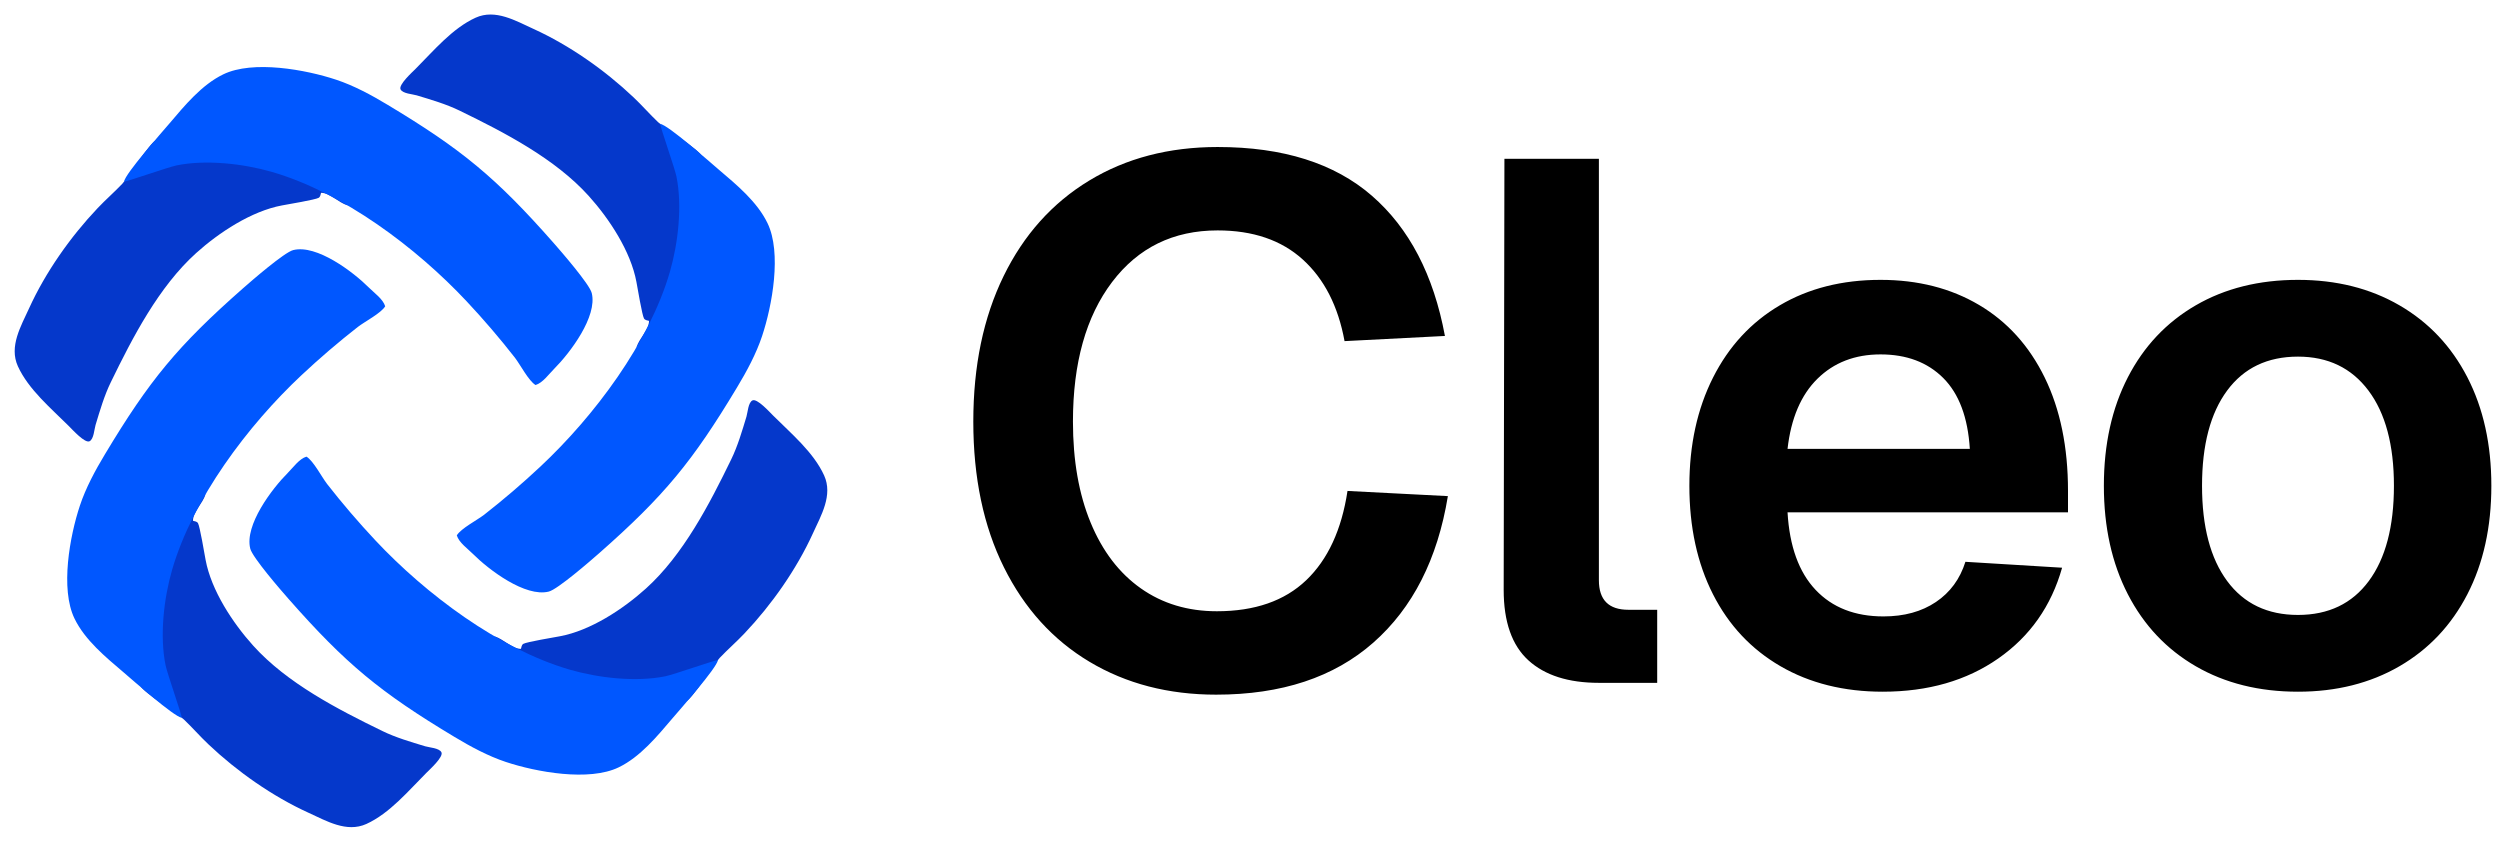
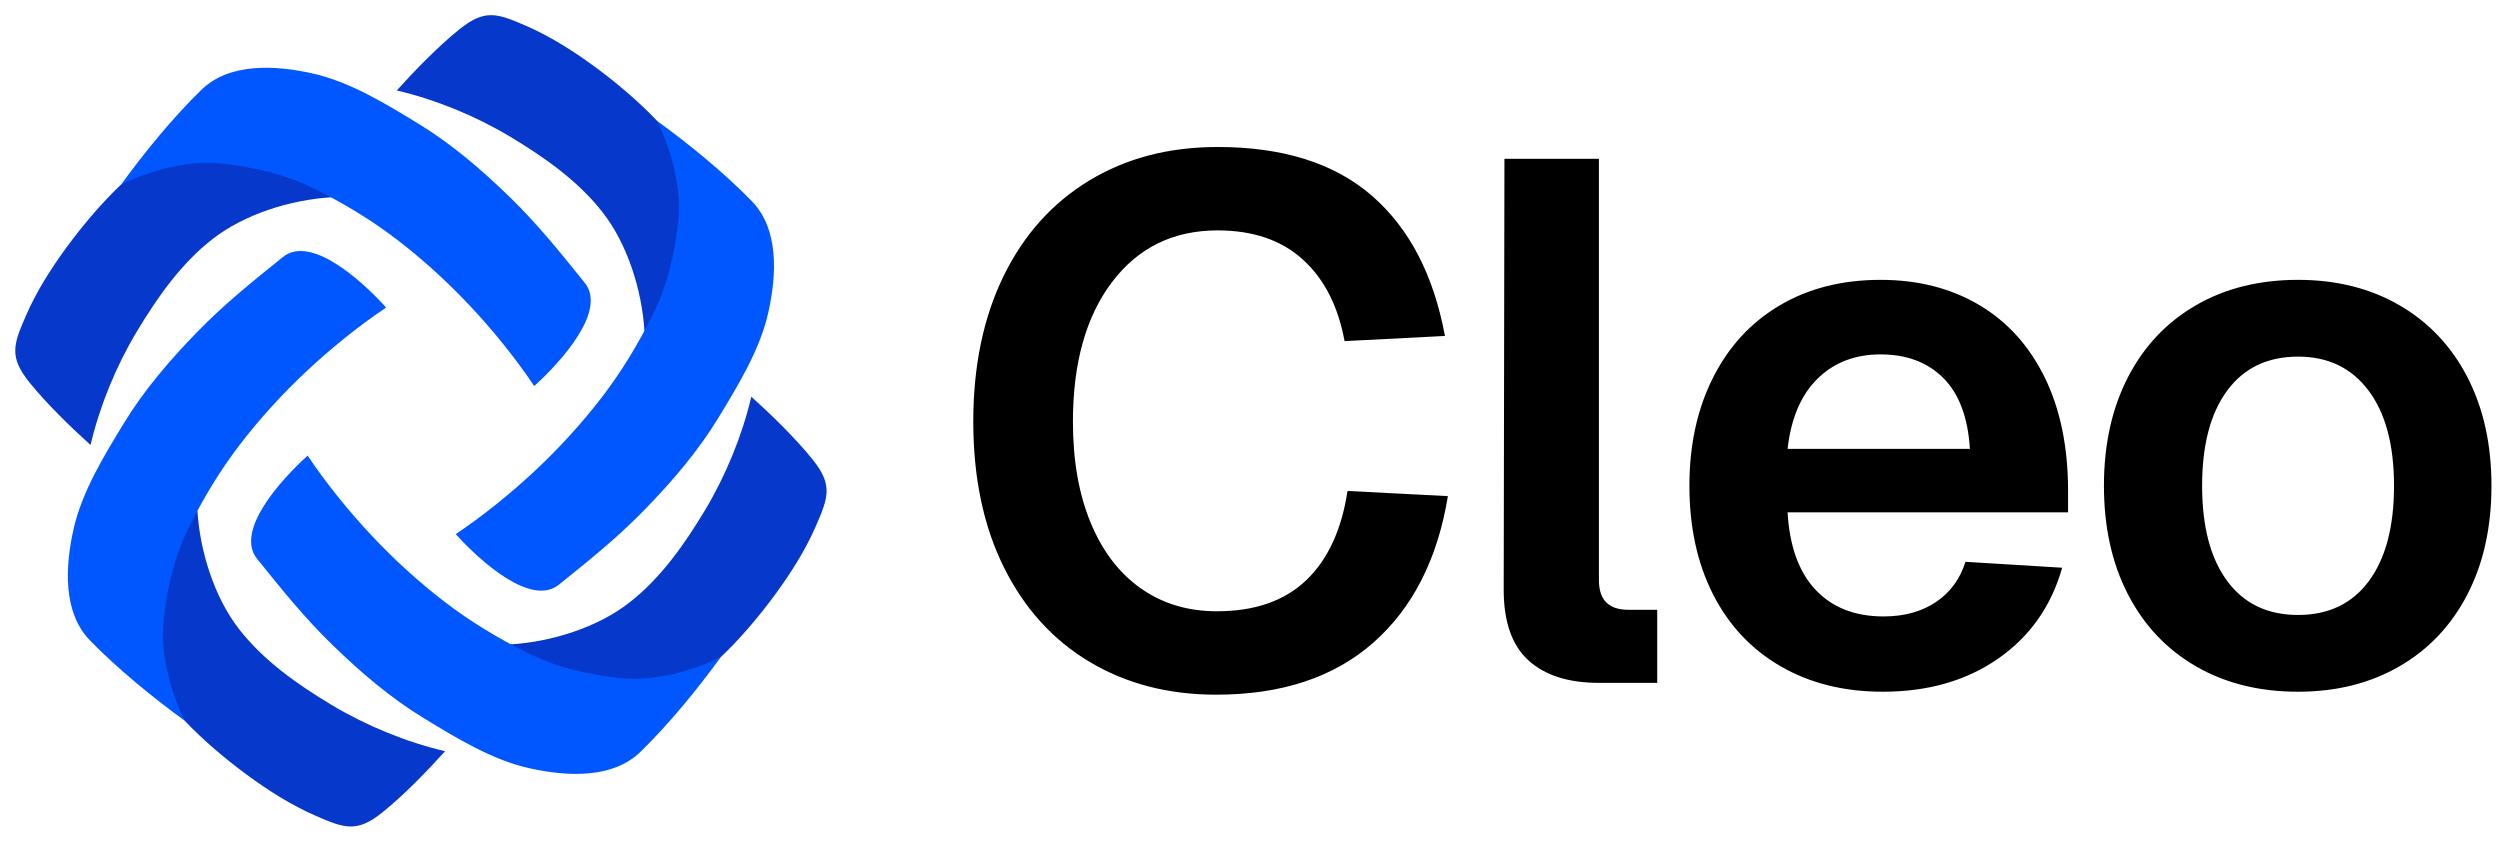
- <svg xmlns="http://www.w3.org/2000/svg" viewBox="-99.2 -99.2 589.23 198.4" width="1200" height="404">
-   <path fill="#0538CB" d="M-17.38,-50.82C-19.41,-51.41 -21.47,-53.75 -23.56,-53.75C-23.67,-53.34 -23.72,-52.82 -24.12,-52.57C-24.85,-52.13 -31.4,-51.03 -32.75,-50.78C-39.97,-49.44 -47.64,-44.38 -53,-39.55C-61.82,-31.6 -67.99,-19.64 -73.11,-9.12C-74.66,-5.95 -75.7,-2.37 -76.72,1C-77.02,2 -77.12,4.28 -78.12,4.81C-79.21,5.37 -82.17,2.07 -83,1.25C-87.19,-2.94 -92.53,-7.38 -95.03,-12.88C-97.14,-17.54 -94.3,-22.31 -92.38,-26.53C-88.52,-35 -82.66,-43.35 -76.24,-50.12C-74.36,-52.11 -72.28,-53.91 -70.41,-55.88C-69.33,-57 -64.02,-65.42 -62.52,-66.12C-57.52,-68.48 -48.14,-67.7 -42.75,-67.17C-36.59,-66.56 -24.89,-63.43 -19.86,-59.75C-17.85,-58.28 -14.99,-52.81 -17.38,-50.82ZM50.82,-17.38C51.41,-19.41 53.75,-21.47 53.75,-23.56C53.34,-23.67 52.82,-23.72 52.57,-24.12C52.13,-24.85 51.03,-31.4 50.78,-32.75C49.44,-39.97 44.38,-47.64 39.55,-53C31.6,-61.82 19.64,-67.99 9.12,-73.11C5.95,-74.66 2.37,-75.7 -1,-76.72C-2,-77.02 -4.28,-77.12 -4.81,-78.12C-5.37,-79.21 -2.07,-82.17 -1.25,-83C2.94,-87.19 7.38,-92.53 12.88,-95.03C17.54,-97.14 22.31,-94.3 26.53,-92.38C35,-88.52 43.35,-82.66 50.12,-76.24C52.11,-74.36 53.91,-72.28 55.88,-70.41C57,-69.33 65.42,-64.02 66.12,-62.52C68.48,-57.52 67.7,-48.14 67.17,-42.75C66.56,-36.59 63.43,-24.89 59.75,-19.86C58.28,-17.85 52.81,-14.99 50.82,-17.38ZM17.38,50.82C19.41,51.41 21.47,53.75 23.56,53.75C23.67,53.34 23.72,52.82 24.12,52.57C24.85,52.13 31.4,51.03 32.75,50.78C39.97,49.44 47.64,44.38 53,39.55C61.82,31.6 67.99,19.64 73.11,9.12C74.66,5.95 75.7,2.37 76.72,-1C77.02,-2 77.12,-4.28 78.12,-4.81C79.21,-5.37 82.17,-2.07 83,-1.25C87.19,2.94 92.53,7.38 95.03,12.88C97.14,17.54 94.3,22.31 92.38,26.53C88.52,35 82.66,43.35 76.24,50.12C74.36,52.11 72.28,53.91 70.41,55.88C69.33,57 64.02,65.42 62.52,66.12C57.52,68.48 48.14,67.7 42.75,67.17C36.59,66.56 24.89,63.43 19.86,59.75C17.85,58.28 14.99,52.81 17.38,50.82ZM-50.82,17.38C-51.41,19.41 -53.75,21.47 -53.75,23.56C-53.34,23.67 -52.82,23.72 -52.57,24.12C-52.13,24.85 -51.03,31.4 -50.78,32.75C-49.44,39.97 -44.38,47.64 -39.55,53C-31.6,61.82 -19.64,67.99 -9.12,73.11C-5.95,74.66 -2.37,75.7 1,76.72C2,77.02 4.28,77.12 4.81,78.12C5.37,79.21 2.07,82.17 1.25,83C-2.94,87.19 -7.38,92.53 -12.88,95.03C-17.54,97.14 -22.31,94.3 -26.53,92.38C-35,88.52 -43.35,82.66 -50.12,76.24C-52.11,74.36 -53.91,72.28 -55.88,70.41C-57,69.33 -65.42,64.02 -66.12,62.52C-68.48,57.52 -67.7,48.14 -67.17,42.75C-66.56,36.59 -63.43,24.89 -59.75,19.86C-58.28,17.85 -52.81,14.99 -50.82,17.38Z" />
-   <path fill="#0057FF" d="M27,-8.44C25.37,-9.42 23.41,-13.23 22.14,-14.88C18.54,-19.49 14.75,-23.91 10.75,-28.18C-1.12,-40.84 -18.34,-53.79 -35.12,-58.67C-41.87,-60.62 -50.69,-61.63 -57.62,-60.21C-59.58,-59.81 -69.48,-56.32 -70,-56.39C-69.7,-58.31 -61.08,-68 -59.28,-70.12C-55.69,-74.34 -51.68,-79.22 -46.62,-81.67C-39.61,-85.08 -27.13,-82.78 -20,-80.41C-15.83,-79.03 -11.64,-76.77 -7.88,-74.5C9.59,-64.01 17.69,-57.34 31.2,-42C32.96,-40 39.74,-32.2 40.25,-30.12C41.63,-24.6 35.15,-16.02 31.38,-12.25C30.14,-11.01 28.7,-8.95 27,-8.44ZM8.44,27C9.42,25.37 13.23,23.41 14.88,22.14C19.49,18.54 23.91,14.75 28.18,10.75C40.84,-1.12 53.79,-18.34 58.67,-35.12C60.62,-41.87 61.63,-50.69 60.21,-57.62C59.81,-59.58 56.32,-69.48 56.39,-70C58.31,-69.7 68,-61.08 70.12,-59.28C74.34,-55.69 79.22,-51.68 81.67,-46.62C85.08,-39.61 82.78,-27.13 80.41,-20C79.03,-15.83 76.77,-11.64 74.5,-7.88C64.01,9.59 57.34,17.69 42,31.2C40,32.96 32.2,39.74 30.12,40.25C24.6,41.63 16.02,35.15 12.25,31.38C11.01,30.14 8.95,28.7 8.44,27ZM-27,8.44C-25.37,9.42 -23.41,13.23 -22.14,14.88C-18.54,19.49 -14.75,23.91 -10.75,28.18C1.12,40.84 18.34,53.79 35.12,58.67C41.87,60.62 50.69,61.63 57.62,60.21C59.58,59.81 69.48,56.32 70,56.39C69.7,58.31 61.08,68 59.28,70.12C55.69,74.34 51.68,79.22 46.62,81.67C39.61,85.08 27.13,82.78 20,80.41C15.83,79.03 11.64,76.77 7.88,74.5C-9.59,64.01 -17.69,57.34 -31.2,42C-32.96,40 -39.74,32.2 -40.25,30.12C-41.63,24.6 -35.15,16.02 -31.38,12.25C-30.14,11.01 -28.7,8.95 -27,8.44ZM-8.44,-27C-9.42,-25.37 -13.23,-23.41 -14.88,-22.14C-19.49,-18.54 -23.91,-14.75 -28.18,-10.75C-40.84,1.12 -53.79,18.34 -58.67,35.12C-60.62,41.87 -61.63,50.69 -60.21,57.62C-59.81,59.58 -56.32,69.48 -56.39,70C-58.31,69.7 -68,61.08 -70.12,59.28C-74.34,55.69 -79.22,51.68 -81.67,46.62C-85.08,39.61 -82.78,27.13 -80.41,20C-79.03,15.83 -76.77,11.64 -74.5,7.88C-64.01,-9.59 -57.34,-17.69 -42,-31.2C-40,-32.96 -32.2,-39.74 -30.12,-40.25C-24.6,-41.63 -16.02,-35.15 -12.25,-31.38C-11.01,-30.14 -8.95,-28.7 -8.44,-27Z" />
-   <path fill="#000" d="M130.192 0.174Q130.192 -19.486 137.325 -34.1Q144.458 -48.714 157.507 -56.63Q170.555 -64.546 187.779 -64.546Q210.918 -64.546 224.14 -53.063Q237.363 -41.581 241.364 -20.007L217.703 -18.79Q215.441 -31.142 207.873 -38.014Q200.305 -44.886 187.779 -44.886Q172.121 -44.886 162.9 -32.708Q153.679 -20.529 153.679 0.174Q153.679 13.918 157.855 24.009Q162.03 34.1 169.685 39.493Q177.34 44.886 187.605 44.886Q201.001 44.886 208.656 37.579Q216.311 30.272 218.399 16.528L242.06 17.746Q238.407 40.015 224.488 52.28Q210.57 64.546 187.431 64.546Q170.555 64.546 157.594 56.804Q144.632 49.062 137.412 34.535Q130.192 20.007 130.192 0.174ZM255.213 39.841 255.387 -61.762H277.656V37.579Q277.656 44.538 284.615 44.538H291.4V61.762H277.656Q266.869 61.762 261.041 56.456Q255.213 51.15 255.213 39.841ZM298.986 15.31Q298.986 0.87 304.553 -10.178Q310.12 -21.225 320.298 -27.228Q330.476 -33.23 344.046 -33.23Q357.268 -33.23 367.272 -27.315Q377.276 -21.399 382.756 -10.178Q388.236 1.044 388.236 16.528V21.573H322.125Q322.821 33.578 328.736 39.841Q334.651 46.104 344.742 46.104Q352.049 46.104 357.094 42.712Q362.14 39.319 364.054 33.23L386.845 34.622Q383.017 48.192 371.796 56.021Q360.574 63.85 344.568 63.85Q330.824 63.85 320.472 57.848Q310.12 51.845 304.553 40.885Q298.986 29.924 298.986 15.31ZM344.046 -15.658Q334.999 -15.658 329.171 -9.917Q323.343 -4.175 322.125 6.611H365.097Q364.401 -4.523 358.834 -10.091Q353.267 -15.658 344.046 -15.658ZM396.692 15.31Q396.692 0.696 402.346 -10.265Q408 -21.225 418.352 -27.228Q428.704 -33.23 442.448 -33.23Q456.018 -33.23 466.37 -27.228Q476.722 -21.225 482.376 -10.265Q488.03 0.696 488.03 15.31Q488.03 29.924 482.376 40.885Q476.722 51.845 466.37 57.848Q456.018 63.85 442.448 63.85Q428.704 63.85 418.352 57.848Q408 51.845 402.346 40.885Q396.692 29.924 396.692 15.31ZM465.065 15.31Q465.065 0.87 459.063 -7.133Q453.061 -15.136 442.448 -15.136Q431.661 -15.136 425.746 -7.133Q419.831 0.87 419.831 15.31Q419.831 29.75 425.746 37.753Q431.661 45.756 442.448 45.756Q453.235 45.756 459.15 37.753Q465.065 29.75 465.065 15.31Z" />
+ <svg xmlns="http://www.w3.org/2000/svg" viewBox="-99.6 -99.6 591.639 199.2" width="1200" height="404">
+   <g transform="rotate(0)">
+     <path fill="#0538CB" d="M-78.19,5.72C-82.85,1.53 -88.68,-4.15 -92.65,-9.09C-97.51,-15.13 -96.46,-18.05 -93.52,-24.81C-90.96,-30.70 -87.45,-36.19 -83.75,-41.22C-80.04,-46.27 -75.52,-51.61 -70.96,-55.93L-70.64,-56.17L-70.31,-56.41L-69.98,-56.65L-69.64,-56.89L-69.30,-57.13L-68.96,-57.37L-68.61,-57.61L-68.26,-57.85L-67.91,-58.09L-67.55,-58.33L-67.19,-58.57L-66.83,-58.79L-66.43,-58.94L-66.03,-59.09L-65.63,-59.23L-65.23,-59.37L-64.82,-59.51L-64.41,-59.64L-64.00,-59.77L-63.59,-59.90L-63.18,-60.03L-62.77,-60.15L-62.35,-60.27L-61.94,-60.38L-61.52,-60.50L-61.10,-60.61L-60.68,-60.71L-60.26,-60.81L-59.84,-60.91L-59.42,-61.01L-58.99,-61.10L-58.57,-61.19L-58.15,-61.27L-57.72,-61.35L-57.30,-61.43L-56.87,-61.50L-56.45,-61.57L-56.02,-61.63L-55.60,-61.69L-55.17,-61.74L-54.74,-61.79L-54.32,-61.84L-53.89,-61.88L-53.47,-61.92L-53.05,-61.95L-52.62,-61.98L-52.20,-62.00L-51.78,-62.02L-51.36,-62.04L-50.94,-62.05L-50.52,-62.05L-50.10,-62.05L-49.68,-62.04L-49.27,-62.03L-48.85,-62.01L-48.44,-61.99L-48.03,-61.96L-47.62,-61.93L-47.22,-61.89L-47.21,-61.89L-46.81,-61.85L-46.42,-61.81L-46.02,-61.76L-45.62,-61.71L-45.23,-61.67L-44.83,-61.61L-44.44,-61.56L-44.05,-61.51L-43.65,-61.45L-43.26,-61.40L-42.87,-61.34L-42.48,-61.27L-42.08,-61.21L-41.69,-61.15L-41.30,-61.08L-40.91,-61.01L-40.52,-60.94L-40.13,-60.86L-39.75,-60.79L-39.36,-60.71L-38.97,-60.63L-38.58,-60.55L-38.20,-60.46L-37.81,-60.38L-37.43,-60.29L-37.04,-60.20L-36.66,-60.10L-36.27,-60.01L-35.89,-59.91L-35.51,-59.81L-35.13,-59.71L-34.74,-59.60L-34.36,-59.49L-33.98,-59.38L-33.60,-59.27L-33.22,-59.16L-32.85,-59.04L-32.47,-58.92L-32.09,-58.80L-31.71,-58.67L-31.34,-58.54L-30.96,-58.41L-30.59,-58.28L-30.21,-58.14L-29.84,-58.01L-29.47,-57.87L-29.10,-57.72L-28.72,-57.58L-28.35,-57.43L-27.98,-57.27L-27.61,-57.12L-27.25,-56.96L-26.88,-56.80L-26.51,-56.64L-26.14,-56.47L-25.78,-56.30L-25.41,-56.13L-25.05,-55.95L-24.69,-55.78L-24.68,-55.77L-24.62,-55.74L-24.55,-55.71L-24.49,-55.68L-24.42,-55.64L-24.35,-55.61L-24.29,-55.58L-24.22,-55.54L-24.16,-55.51L-24.09,-55.48L-24.03,-55.45L-23.96,-55.41L-23.89,-55.38L-23.83,-55.35L-23.76,-55.31L-23.70,-55.28L-23.63,-55.25L-23.56,-55.21L-23.50,-55.18L-23.43,-55.15L-23.37,-55.11L-23.30,-55.08L-23.24,-55.05L-23.17,-55.01L-23.11,-54.98L-23.04,-54.95L-22.97,-54.91L-22.91,-54.88L-22.84,-54.85L-22.78,-54.81L-22.71,-54.78L-22.65,-54.74L-22.58,-54.71L-22.52,-54.68L-22.45,-54.64L-22.39,-54.61L-22.32,-54.57L-22.26,-54.54L-22.19,-54.51L-22.13,-54.47L-22.06,-54.44L-22.00,-54.40L-21.93,-54.37L-21.87,-54.34L-21.80,-54.30L-21.73,-54.27L-21.67,-54.23L-21.60,-54.20L-21.54,-54.17L-21.47,-54.13L-21.41,-54.10L-21.35,-54.06L-21.28,-54.03L-21.22,-53.99L-21.15,-53.96L-21.09,-53.92L-21.02,-53.89L-20.96,-53.86L-20.89,-53.82L-21.30,-52.90C-30.97,-52.29 -41.81,-48.89 -49.36,-42.99C-56.82,-37.17 -62.40,-29.19 -67.25,-21.12C-72.14,-12.96 -76.03,-3.52 -78.19,5.72Z" />
+   </g>
+   <g transform="rotate(90)">
+     <path fill="#0538CB" d="M-78.19,5.72C-82.85,1.53 -88.68,-4.15 -92.65,-9.09C-97.51,-15.13 -96.46,-18.05 -93.52,-24.81C-90.96,-30.70 -87.45,-36.19 -83.75,-41.22C-80.04,-46.27 -75.52,-51.61 -70.96,-55.93L-70.64,-56.17L-70.31,-56.41L-69.98,-56.65L-69.64,-56.89L-69.30,-57.13L-68.96,-57.37L-68.61,-57.61L-68.26,-57.85L-67.91,-58.09L-67.55,-58.33L-67.19,-58.57L-66.83,-58.79L-66.43,-58.94L-66.03,-59.09L-65.63,-59.23L-65.23,-59.37L-64.82,-59.51L-64.41,-59.64L-64.00,-59.77L-63.59,-59.90L-63.18,-60.03L-62.77,-60.15L-62.35,-60.27L-61.94,-60.38L-61.52,-60.50L-61.10,-60.61L-60.68,-60.71L-60.26,-60.81L-59.84,-60.91L-59.42,-61.01L-58.99,-61.10L-58.57,-61.19L-58.15,-61.27L-57.72,-61.35L-57.30,-61.43L-56.87,-61.50L-56.45,-61.57L-56.02,-61.63L-55.60,-61.69L-55.17,-61.74L-54.74,-61.79L-54.32,-61.84L-53.89,-61.88L-53.47,-61.92L-53.05,-61.95L-52.62,-61.98L-52.20,-62.00L-51.78,-62.02L-51.36,-62.04L-50.94,-62.05L-50.52,-62.05L-50.10,-62.05L-49.68,-62.04L-49.27,-62.03L-48.85,-62.01L-48.44,-61.99L-48.03,-61.96L-47.62,-61.93L-47.22,-61.89L-47.21,-61.89L-46.81,-61.85L-46.42,-61.81L-46.02,-61.76L-45.62,-61.71L-45.23,-61.67L-44.83,-61.61L-44.44,-61.56L-44.05,-61.51L-43.65,-61.45L-43.26,-61.40L-42.87,-61.34L-42.48,-61.27L-42.08,-61.21L-41.69,-61.15L-41.30,-61.08L-40.91,-61.01L-40.52,-60.94L-40.13,-60.86L-39.75,-60.79L-39.36,-60.71L-38.97,-60.63L-38.58,-60.55L-38.20,-60.46L-37.81,-60.38L-37.43,-60.29L-37.04,-60.20L-36.66,-60.10L-36.27,-60.01L-35.89,-59.91L-35.51,-59.81L-35.13,-59.71L-34.74,-59.60L-34.36,-59.49L-33.98,-59.38L-33.60,-59.27L-33.22,-59.16L-32.85,-59.04L-32.47,-58.92L-32.09,-58.80L-31.71,-58.67L-31.34,-58.54L-30.96,-58.41L-30.59,-58.28L-30.21,-58.14L-29.84,-58.01L-29.47,-57.87L-29.10,-57.72L-28.72,-57.58L-28.35,-57.43L-27.98,-57.27L-27.61,-57.12L-27.25,-56.96L-26.88,-56.80L-26.51,-56.64L-26.14,-56.47L-25.78,-56.30L-25.41,-56.13L-25.05,-55.95L-24.69,-55.78L-24.68,-55.77L-24.62,-55.74L-24.55,-55.71L-24.49,-55.68L-24.42,-55.64L-24.35,-55.61L-24.29,-55.58L-24.22,-55.54L-24.16,-55.51L-24.09,-55.48L-24.03,-55.45L-23.96,-55.41L-23.89,-55.38L-23.83,-55.35L-23.76,-55.31L-23.70,-55.28L-23.63,-55.25L-23.56,-55.21L-23.50,-55.18L-23.43,-55.15L-23.37,-55.11L-23.30,-55.08L-23.24,-55.05L-23.17,-55.01L-23.11,-54.98L-23.04,-54.95L-22.97,-54.91L-22.91,-54.88L-22.84,-54.85L-22.78,-54.81L-22.71,-54.78L-22.65,-54.74L-22.58,-54.71L-22.52,-54.68L-22.45,-54.64L-22.39,-54.61L-22.32,-54.57L-22.26,-54.54L-22.19,-54.51L-22.13,-54.47L-22.06,-54.44L-22.00,-54.40L-21.93,-54.37L-21.87,-54.34L-21.80,-54.30L-21.73,-54.27L-21.67,-54.23L-21.60,-54.20L-21.54,-54.17L-21.47,-54.13L-21.41,-54.10L-21.35,-54.06L-21.28,-54.03L-21.22,-53.99L-21.15,-53.96L-21.09,-53.92L-21.02,-53.89L-20.96,-53.86L-20.89,-53.82L-21.30,-52.90C-30.97,-52.29 -41.81,-48.89 -49.36,-42.99C-56.82,-37.17 -62.40,-29.19 -67.25,-21.12C-72.14,-12.96 -76.03,-3.52 -78.19,5.72Z" />
+   </g>
+   <g transform="rotate(180)">
+     <path fill="#0538CB" d="M-78.19,5.72C-82.85,1.53 -88.68,-4.15 -92.65,-9.09C-97.51,-15.13 -96.46,-18.05 -93.52,-24.81C-90.96,-30.70 -87.45,-36.19 -83.75,-41.22C-80.04,-46.27 -75.52,-51.61 -70.96,-55.93L-70.64,-56.17L-70.31,-56.41L-69.98,-56.65L-69.64,-56.89L-69.30,-57.13L-68.96,-57.37L-68.61,-57.61L-68.26,-57.85L-67.91,-58.09L-67.55,-58.33L-67.19,-58.57L-66.83,-58.79L-66.43,-58.94L-66.03,-59.09L-65.63,-59.23L-65.23,-59.37L-64.82,-59.51L-64.41,-59.64L-64.00,-59.77L-63.59,-59.90L-63.18,-60.03L-62.77,-60.15L-62.35,-60.27L-61.94,-60.38L-61.52,-60.50L-61.10,-60.61L-60.68,-60.71L-60.26,-60.81L-59.84,-60.91L-59.42,-61.01L-58.99,-61.10L-58.57,-61.19L-58.15,-61.27L-57.72,-61.35L-57.30,-61.43L-56.87,-61.50L-56.45,-61.57L-56.02,-61.63L-55.60,-61.69L-55.17,-61.74L-54.74,-61.79L-54.32,-61.84L-53.89,-61.88L-53.47,-61.92L-53.05,-61.95L-52.62,-61.98L-52.20,-62.00L-51.78,-62.02L-51.36,-62.04L-50.94,-62.05L-50.52,-62.05L-50.10,-62.05L-49.68,-62.04L-49.27,-62.03L-48.85,-62.01L-48.44,-61.99L-48.03,-61.96L-47.62,-61.93L-47.22,-61.89L-47.21,-61.89L-46.81,-61.85L-46.42,-61.81L-46.02,-61.76L-45.62,-61.71L-45.23,-61.67L-44.83,-61.61L-44.44,-61.56L-44.05,-61.51L-43.65,-61.45L-43.26,-61.40L-42.87,-61.34L-42.48,-61.27L-42.08,-61.21L-41.69,-61.15L-41.30,-61.08L-40.91,-61.01L-40.52,-60.94L-40.13,-60.86L-39.75,-60.79L-39.36,-60.71L-38.97,-60.63L-38.58,-60.55L-38.20,-60.46L-37.81,-60.38L-37.43,-60.29L-37.04,-60.20L-36.66,-60.10L-36.27,-60.01L-35.89,-59.91L-35.51,-59.81L-35.13,-59.71L-34.74,-59.60L-34.36,-59.49L-33.98,-59.38L-33.60,-59.27L-33.22,-59.16L-32.85,-59.04L-32.47,-58.92L-32.09,-58.80L-31.71,-58.67L-31.34,-58.54L-30.96,-58.41L-30.59,-58.28L-30.21,-58.14L-29.84,-58.01L-29.47,-57.87L-29.10,-57.72L-28.72,-57.58L-28.35,-57.43L-27.98,-57.27L-27.61,-57.12L-27.25,-56.96L-26.88,-56.80L-26.51,-56.64L-26.14,-56.47L-25.78,-56.30L-25.41,-56.13L-25.05,-55.95L-24.69,-55.78L-24.68,-55.77L-24.62,-55.74L-24.55,-55.71L-24.49,-55.68L-24.42,-55.64L-24.35,-55.61L-24.29,-55.58L-24.22,-55.54L-24.16,-55.51L-24.09,-55.48L-24.03,-55.45L-23.96,-55.41L-23.89,-55.38L-23.83,-55.35L-23.76,-55.31L-23.70,-55.28L-23.63,-55.25L-23.56,-55.21L-23.50,-55.18L-23.43,-55.15L-23.37,-55.11L-23.30,-55.08L-23.24,-55.05L-23.17,-55.01L-23.11,-54.98L-23.04,-54.95L-22.97,-54.91L-22.91,-54.88L-22.84,-54.85L-22.78,-54.81L-22.71,-54.78L-22.65,-54.74L-22.58,-54.71L-22.52,-54.68L-22.45,-54.64L-22.39,-54.61L-22.32,-54.57L-22.26,-54.54L-22.19,-54.51L-22.13,-54.47L-22.06,-54.44L-22.00,-54.40L-21.93,-54.37L-21.87,-54.34L-21.80,-54.30L-21.73,-54.27L-21.67,-54.23L-21.60,-54.20L-21.54,-54.17L-21.47,-54.13L-21.41,-54.10L-21.35,-54.06L-21.28,-54.03L-21.22,-53.99L-21.15,-53.96L-21.09,-53.92L-21.02,-53.89L-20.96,-53.86L-20.89,-53.82L-21.30,-52.90C-30.97,-52.29 -41.81,-48.89 -49.36,-42.99C-56.82,-37.17 -62.40,-29.19 -67.25,-21.12C-72.14,-12.96 -76.03,-3.52 -78.19,5.72Z" />
+   </g>
+   <g transform="rotate(270)">
+     <path fill="#0538CB" d="M-78.19,5.72C-82.85,1.53 -88.68,-4.15 -92.65,-9.09C-97.51,-15.13 -96.46,-18.05 -93.52,-24.81C-90.96,-30.70 -87.45,-36.19 -83.75,-41.22C-80.04,-46.27 -75.52,-51.61 -70.96,-55.93L-70.64,-56.17L-70.31,-56.41L-69.98,-56.65L-69.64,-56.89L-69.30,-57.13L-68.96,-57.37L-68.61,-57.61L-68.26,-57.85L-67.91,-58.09L-67.55,-58.33L-67.19,-58.57L-66.83,-58.79L-66.43,-58.94L-66.03,-59.09L-65.63,-59.23L-65.23,-59.37L-64.82,-59.51L-64.41,-59.64L-64.00,-59.77L-63.59,-59.90L-63.18,-60.03L-62.77,-60.15L-62.35,-60.27L-61.94,-60.38L-61.52,-60.50L-61.10,-60.61L-60.68,-60.71L-60.26,-60.81L-59.84,-60.91L-59.42,-61.01L-58.99,-61.10L-58.57,-61.19L-58.15,-61.27L-57.72,-61.35L-57.30,-61.43L-56.87,-61.50L-56.45,-61.57L-56.02,-61.63L-55.60,-61.69L-55.17,-61.74L-54.74,-61.79L-54.32,-61.84L-53.89,-61.88L-53.47,-61.92L-53.05,-61.95L-52.62,-61.98L-52.20,-62.00L-51.78,-62.02L-51.36,-62.04L-50.94,-62.05L-50.52,-62.05L-50.10,-62.05L-49.68,-62.04L-49.27,-62.03L-48.85,-62.01L-48.44,-61.99L-48.03,-61.96L-47.62,-61.93L-47.22,-61.89L-47.21,-61.89L-46.81,-61.85L-46.42,-61.81L-46.02,-61.76L-45.62,-61.71L-45.23,-61.67L-44.83,-61.61L-44.44,-61.56L-44.05,-61.51L-43.65,-61.45L-43.26,-61.40L-42.87,-61.34L-42.48,-61.27L-42.08,-61.21L-41.69,-61.15L-41.30,-61.08L-40.91,-61.01L-40.52,-60.94L-40.13,-60.86L-39.75,-60.79L-39.36,-60.71L-38.97,-60.63L-38.58,-60.55L-38.20,-60.46L-37.81,-60.38L-37.43,-60.29L-37.04,-60.20L-36.66,-60.10L-36.27,-60.01L-35.89,-59.91L-35.51,-59.81L-35.13,-59.71L-34.74,-59.60L-34.36,-59.49L-33.98,-59.38L-33.60,-59.27L-33.22,-59.16L-32.85,-59.04L-32.47,-58.92L-32.09,-58.80L-31.71,-58.67L-31.34,-58.54L-30.96,-58.41L-30.59,-58.28L-30.21,-58.14L-29.84,-58.01L-29.47,-57.87L-29.10,-57.72L-28.72,-57.58L-28.35,-57.43L-27.98,-57.27L-27.61,-57.12L-27.25,-56.96L-26.88,-56.80L-26.51,-56.64L-26.14,-56.47L-25.78,-56.30L-25.41,-56.13L-25.05,-55.95L-24.69,-55.78L-24.68,-55.77L-24.62,-55.74L-24.55,-55.71L-24.49,-55.68L-24.42,-55.64L-24.35,-55.61L-24.29,-55.58L-24.22,-55.54L-24.16,-55.51L-24.09,-55.48L-24.03,-55.45L-23.96,-55.41L-23.89,-55.38L-23.83,-55.35L-23.76,-55.31L-23.70,-55.28L-23.63,-55.25L-23.56,-55.21L-23.50,-55.18L-23.43,-55.15L-23.37,-55.11L-23.30,-55.08L-23.24,-55.05L-23.17,-55.01L-23.11,-54.98L-23.04,-54.95L-22.97,-54.91L-22.91,-54.88L-22.84,-54.85L-22.78,-54.81L-22.71,-54.78L-22.65,-54.74L-22.58,-54.71L-22.52,-54.68L-22.45,-54.64L-22.39,-54.61L-22.32,-54.57L-22.26,-54.54L-22.19,-54.51L-22.13,-54.47L-22.06,-54.44L-22.00,-54.40L-21.93,-54.37L-21.87,-54.34L-21.80,-54.30L-21.73,-54.27L-21.67,-54.23L-21.60,-54.20L-21.54,-54.17L-21.47,-54.13L-21.41,-54.10L-21.35,-54.06L-21.28,-54.03L-21.22,-53.99L-21.15,-53.96L-21.09,-53.92L-21.02,-53.89L-20.96,-53.86L-20.89,-53.82L-21.30,-52.90C-30.97,-52.29 -41.81,-48.89 -49.36,-42.99C-56.82,-37.17 -62.40,-29.19 -67.25,-21.12C-72.14,-12.96 -76.03,-3.52 -78.19,5.72Z" />
+   </g>
+   <g transform="rotate(0)">
+     <path fill="#0057FF" d="M26.81,-8.23C22.52,-14.68 16.87,-21.64 11.59,-27.23C6.33,-32.83 0.58,-38.08 -5.53,-42.78C-11.64,-47.47 -18.19,-51.44 -25.13,-54.88C-32.14,-58.35 -39.58,-60.10 -47.31,-60.90C-55.05,-61.69 -63.95,-59.33 -70.96,-55.93C-65.51,-63.43 -58.70,-71.78 -51.97,-78.33C-45.41,-84.73 -34.64,-84.23 -25.66,-82.22C-16.85,-80.25 -8.47,-75.12 -0.64,-70.35C7.24,-65.55 14.31,-59.48 20.94,-53.04C27.60,-46.57 32.94,-39.91 38.78,-32.65C44.04,-26.11 33.38,-14.17 26.81,-8.23Z" />
+   </g>
+   <g transform="rotate(90)">
+     <path fill="#0057FF" d="M26.81,-8.23C22.52,-14.68 16.87,-21.64 11.59,-27.23C6.33,-32.83 0.58,-38.08 -5.53,-42.78C-11.64,-47.47 -18.19,-51.44 -25.13,-54.88C-32.14,-58.35 -39.58,-60.10 -47.31,-60.90C-55.05,-61.69 -63.95,-59.33 -70.96,-55.93C-65.51,-63.43 -58.70,-71.78 -51.97,-78.33C-45.41,-84.73 -34.64,-84.23 -25.66,-82.22C-16.85,-80.25 -8.47,-75.12 -0.64,-70.35C7.24,-65.55 14.31,-59.48 20.94,-53.04C27.60,-46.57 32.94,-39.91 38.78,-32.65C44.04,-26.11 33.38,-14.17 26.81,-8.23Z" />
+   </g>
+   <g transform="rotate(180)">
+     <path fill="#0057FF" d="M26.81,-8.23C22.52,-14.68 16.87,-21.64 11.59,-27.23C6.33,-32.83 0.58,-38.08 -5.53,-42.78C-11.64,-47.47 -18.19,-51.44 -25.13,-54.88C-32.14,-58.35 -39.58,-60.10 -47.31,-60.90C-55.05,-61.69 -63.95,-59.33 -70.96,-55.93C-65.51,-63.43 -58.70,-71.78 -51.97,-78.33C-45.41,-84.73 -34.64,-84.23 -25.66,-82.22C-16.85,-80.25 -8.47,-75.12 -0.64,-70.35C7.24,-65.55 14.31,-59.48 20.94,-53.04C27.60,-46.57 32.94,-39.91 38.78,-32.65C44.04,-26.11 33.38,-14.17 26.81,-8.23Z" />
+   </g>
+   <g transform="rotate(270)">
+     <path fill="#0057FF" d="M26.81,-8.23C22.52,-14.68 16.87,-21.64 11.59,-27.23C6.33,-32.83 0.58,-38.08 -5.53,-42.78C-11.64,-47.47 -18.19,-51.44 -25.13,-54.88C-32.14,-58.35 -39.58,-60.10 -47.31,-60.90C-55.05,-61.69 -63.95,-59.33 -70.96,-55.93C-65.51,-63.43 -58.70,-71.78 -51.97,-78.33C-45.41,-84.73 -34.64,-84.23 -25.66,-82.22C-16.85,-80.25 -8.47,-75.12 -0.64,-70.35C7.24,-65.55 14.31,-59.48 20.94,-53.04C27.60,-46.57 32.94,-39.91 38.78,-32.65C44.04,-26.11 33.38,-14.17 26.81,-8.23Z" />
+   </g>
+   <path fill="#000" d="M130.728 0.175Q130.728 -19.566 137.89 -34.24Q145.053 -48.914 158.155 -56.863Q171.257 -64.811 188.552 -64.811Q211.786 -64.811 225.063 -53.282Q238.339 -41.752 242.357 -20.09L218.599 -18.867Q216.328 -31.27 208.729 -38.171Q201.13 -45.071 188.552 -45.071Q172.829 -45.071 163.57 -32.842Q154.312 -20.614 154.312 0.175Q154.312 13.976 158.504 24.108Q162.697 34.24 170.383 39.656Q178.07 45.071 188.377 45.071Q201.828 45.071 209.515 37.734Q217.201 30.397 219.298 16.596L243.056 17.819Q239.388 40.18 225.412 52.496Q211.437 64.811 188.202 64.811Q171.257 64.811 158.242 57.038Q145.228 49.264 137.978 34.677Q130.728 20.09 130.728 0.175ZM256.263 40.005 256.438 -62.016H278.799V37.734Q278.799 44.722 285.786 44.722H292.599V62.016H278.799Q267.968 62.016 262.115 56.688Q256.263 51.36 256.263 40.005ZM300.216 15.373Q300.216 0.873 305.806 -10.22Q311.397 -21.313 321.616 -27.34Q331.836 -33.367 345.462 -33.367Q358.739 -33.367 368.784 -27.427Q378.828 -21.487 384.331 -10.22Q389.834 1.048 389.834 16.596V21.662H323.45Q324.149 33.716 330.089 40.005Q336.028 46.294 346.161 46.294Q353.498 46.294 358.564 42.887Q363.63 39.481 365.552 33.367L388.437 34.764Q384.593 48.39 373.326 56.251Q362.058 64.113 345.986 64.113Q332.185 64.113 321.791 58.086Q311.397 52.059 305.806 41.053Q300.216 30.047 300.216 15.373ZM345.462 -15.722Q336.378 -15.722 330.526 -9.958Q324.673 -4.193 323.45 6.638H366.6Q365.901 -4.542 360.311 -10.132Q354.721 -15.722 345.462 -15.722ZM398.324 15.373Q398.324 0.699 404.002 -10.307Q409.679 -21.313 420.074 -27.34Q430.468 -33.367 444.269 -33.367Q457.895 -33.367 468.289 -27.34Q478.684 -21.313 484.361 -10.307Q490.039 0.699 490.039 15.373Q490.039 30.047 484.361 41.053Q478.684 52.059 468.289 58.086Q457.895 64.113 444.269 64.113Q430.468 64.113 420.074 58.086Q409.679 52.059 404.002 41.053Q398.324 30.047 398.324 15.373ZM466.979 15.373Q466.979 0.873 460.952 -7.162Q454.925 -15.198 444.269 -15.198Q433.438 -15.198 427.498 -7.162Q421.559 0.873 421.559 15.373Q421.559 29.873 427.498 37.909Q433.438 45.945 444.269 45.945Q455.1 45.945 461.039 37.909Q466.979 29.873 466.979 15.373Z" />
</svg>
